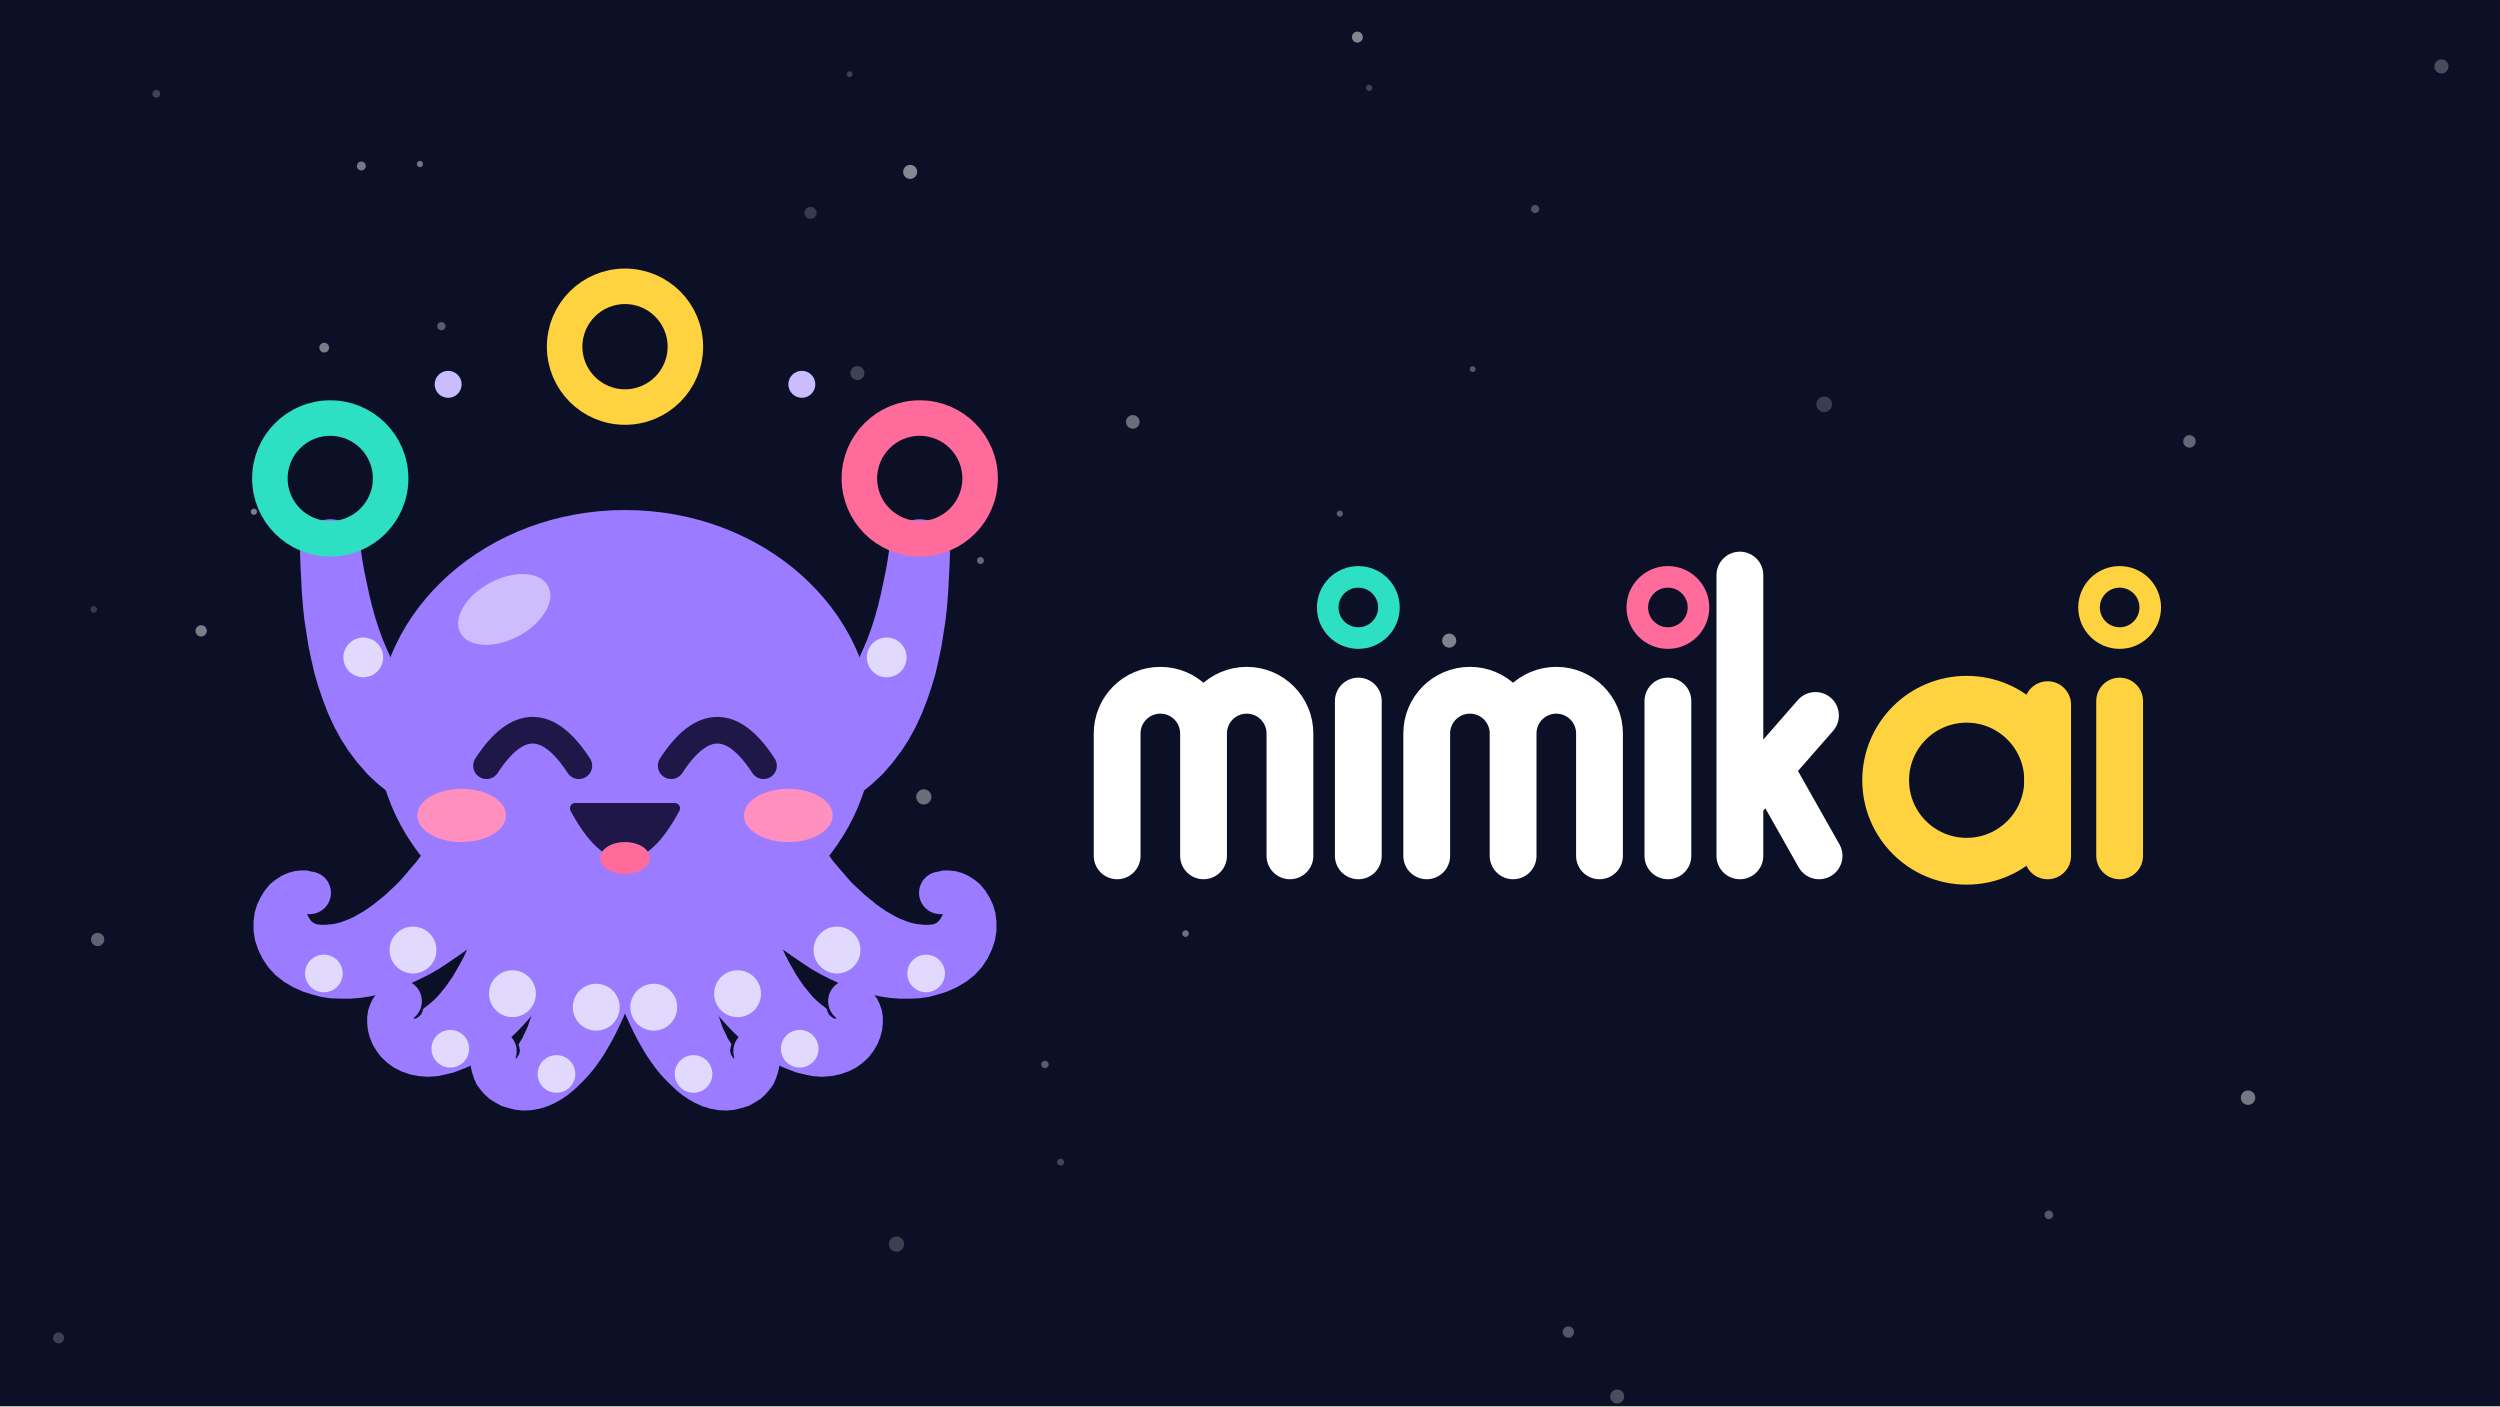
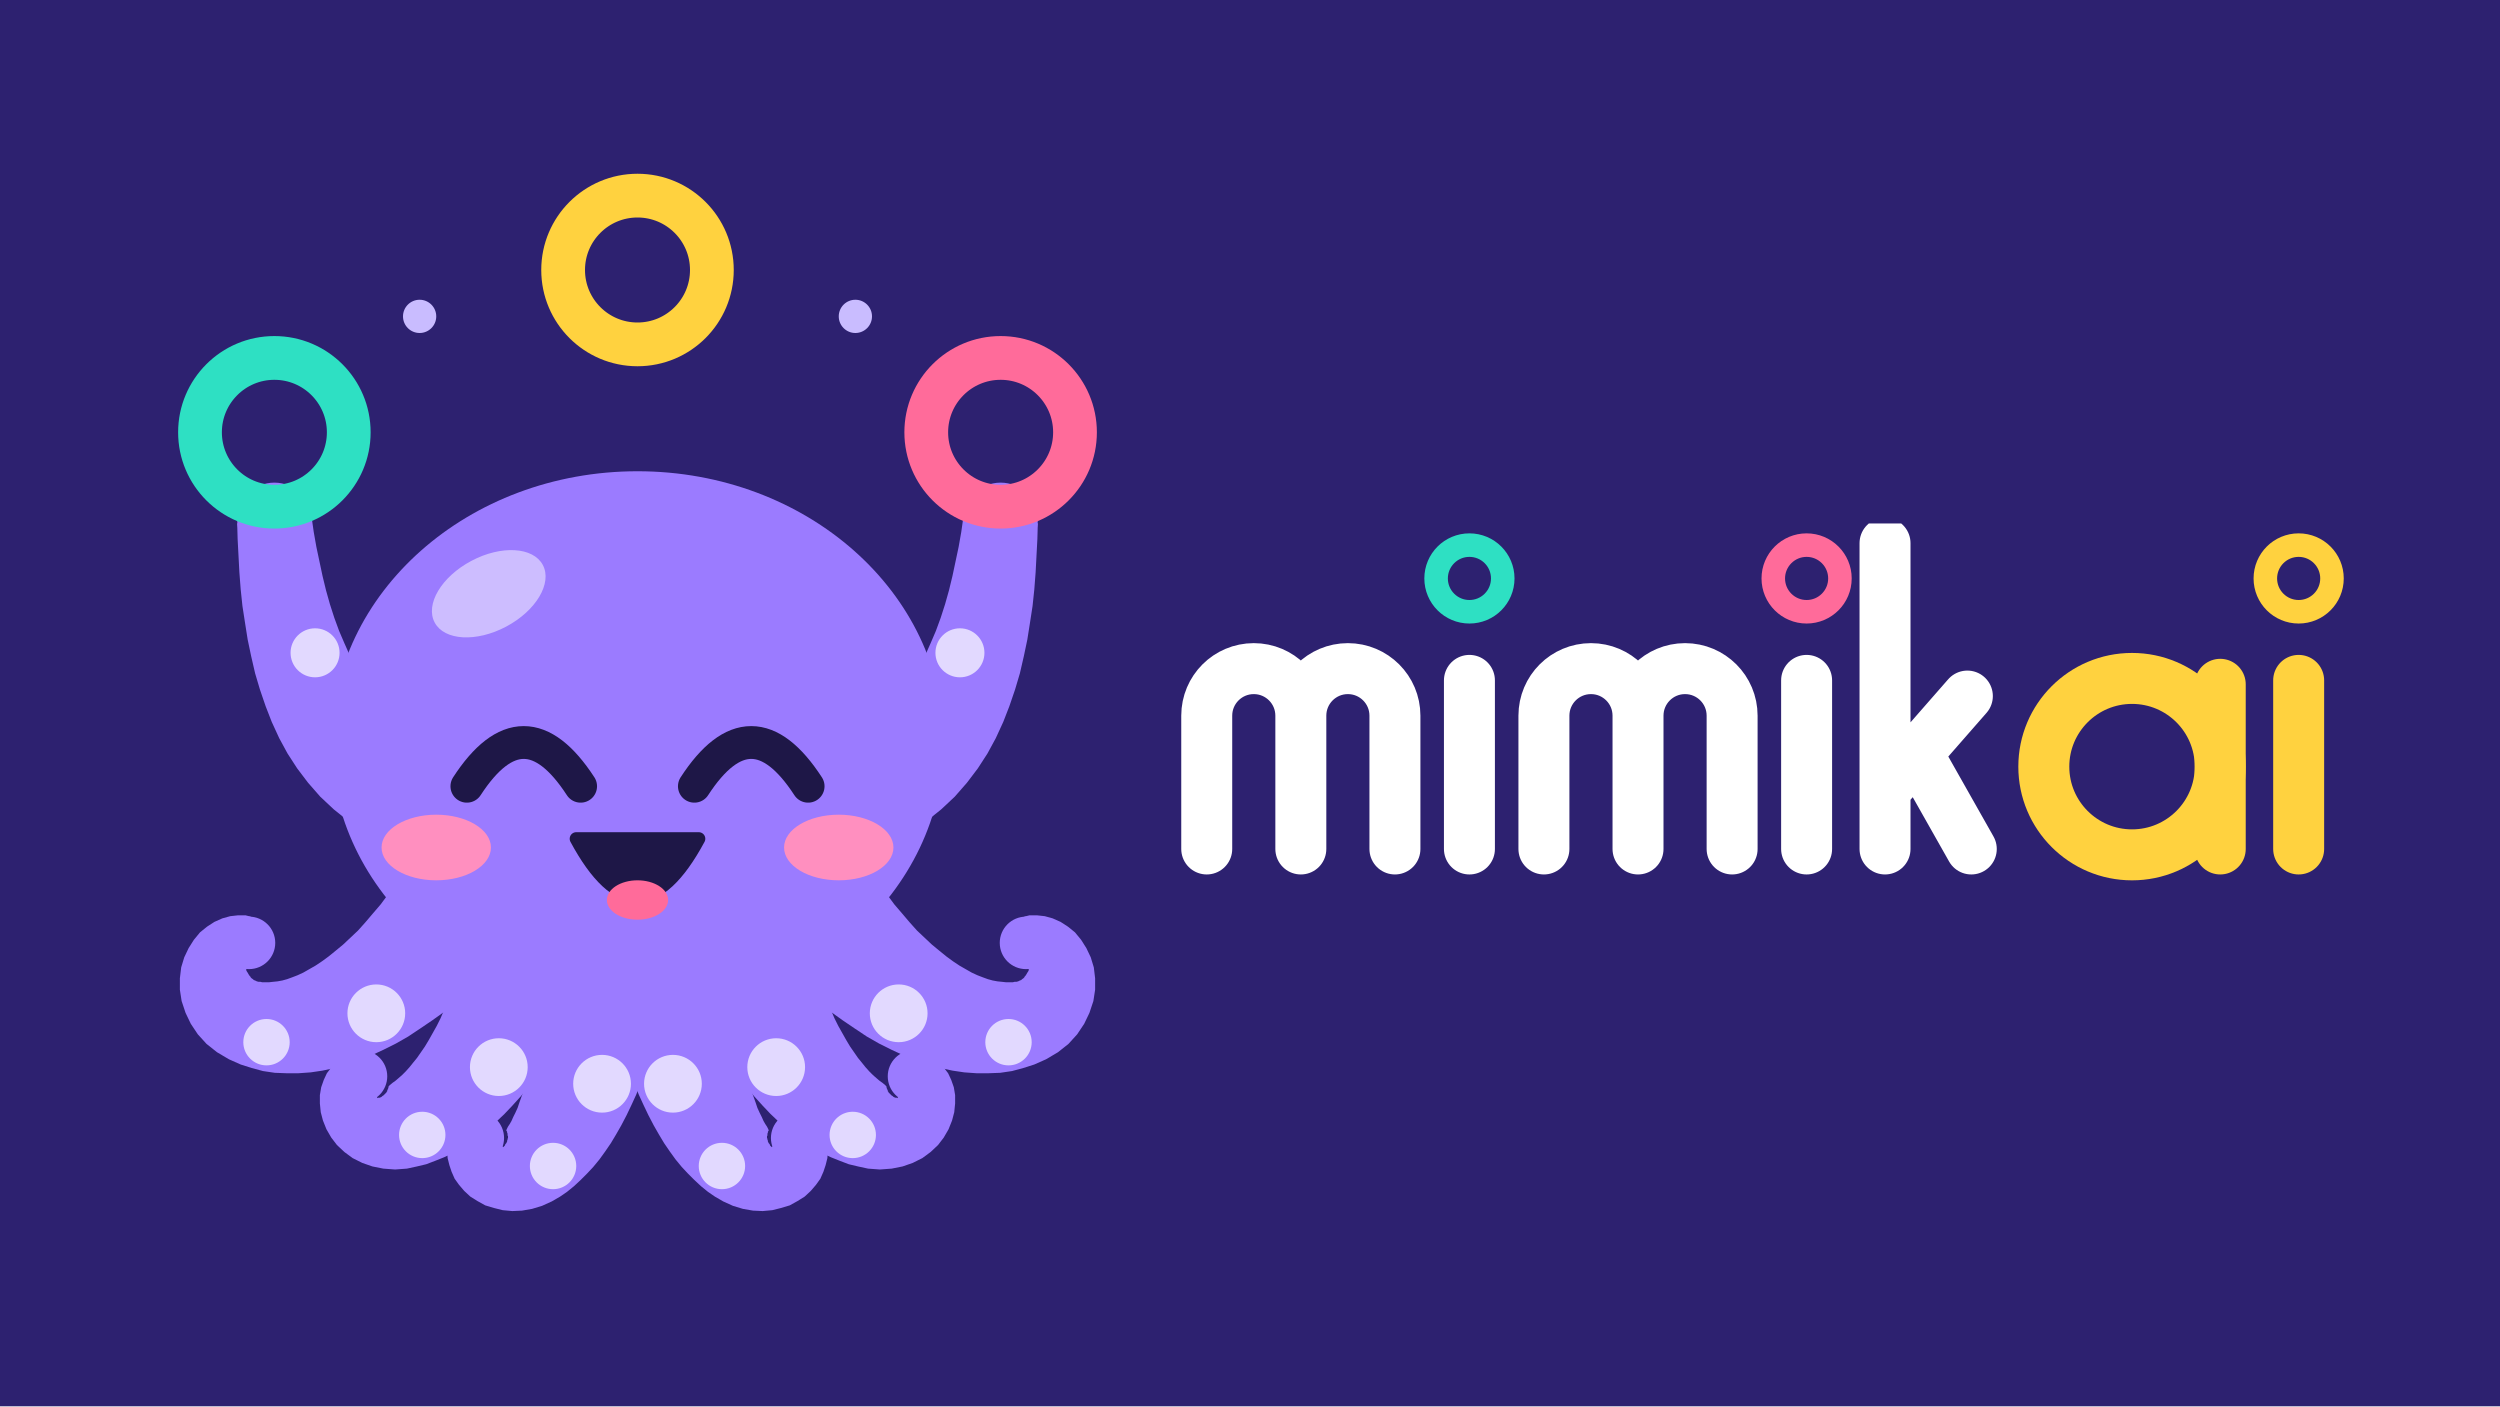
- <svg xmlns="http://www.w3.org/2000/svg" viewBox="0 0 1280 720" width="1280" height="720">
-   <rect width="1280" height="720" fill="#0B1026" />
-   <circle cx="415" cy="109" r="3.1" fill="#fff" opacity="0.18" />
-   <circle cx="686" cy="263" r="1.6" fill="#fff" opacity="0.33" />
-   <circle cx="48" cy="312" r="1.7" fill="#fff" opacity="0.18" />
-   <circle cx="543" cy="595" r="1.8" fill="#fff" opacity="0.23" />
-   <circle cx="803" cy="682" r="2.9" fill="#fff" opacity="0.29" />
-   <circle cx="1250" cy="34" r="3.6" fill="#fff" opacity="0.25" />
-   <circle cx="185" cy="85" r="2.3" fill="#fff" opacity="0.44" />
-   <circle cx="231" cy="419" r="3.1" fill="#fff" opacity="0.28" />
-   <circle cx="701" cy="45" r="1.6" fill="#fff" opacity="0.22" />
-   <circle cx="871" cy="308" r="2.3" fill="#fff" opacity="0.35" />
-   <circle cx="580" cy="216" r="3.5" fill="#fff" opacity="0.39" />
-   <circle cx="312" cy="414" r="2.8" fill="#fff" opacity="0.46" />
-   <circle cx="934" cy="207" r="4.0" fill="#fff" opacity="0.19" />
-   <circle cx="535" cy="545" r="1.9" fill="#fff" opacity="0.32" />
-   <circle cx="50" cy="481" r="3.4" fill="#fff" opacity="0.35" />
-   <circle cx="1121" cy="226" r="3.2" fill="#fff" opacity="0.36" />
-   <circle cx="742" cy="328" r="3.6" fill="#fff" opacity="0.48" />
-   <circle cx="607" cy="478" r="1.7" fill="#fff" opacity="0.40" />
-   <circle cx="828" cy="715" r="3.6" fill="#fff" opacity="0.25" />
-   <circle cx="494" cy="481" r="1.6" fill="#fff" opacity="0.31" />
-   <circle cx="215" cy="84" r="1.6" fill="#fff" opacity="0.42" />
-   <circle cx="166" cy="178" r="2.5" fill="#fff" opacity="0.45" />
-   <circle cx="103" cy="323" r="2.9" fill="#fff" opacity="0.46" />
-   <circle cx="1049" cy="622" r="2.2" fill="#fff" opacity="0.30" />
-   <circle cx="459" cy="637" r="3.9" fill="#fff" opacity="0.20" />
-   <circle cx="226" cy="167" r="2.1" fill="#fff" opacity="0.32" />
-   <circle cx="754" cy="189" r="1.5" fill="#fff" opacity="0.30" />
-   <circle cx="473" cy="408" r="3.9" fill="#fff" opacity="0.39" />
-   <circle cx="660" cy="445" r="3.2" fill="#fff" opacity="0.17" />
-   <circle cx="1151" cy="562" r="3.7" fill="#fff" opacity="0.43" />
-   <circle cx="502" cy="287" r="1.8" fill="#fff" opacity="0.37" />
-   <circle cx="80" cy="48" r="2.0" fill="#fff" opacity="0.21" />
-   <circle cx="435" cy="38" r="1.5" fill="#fff" opacity="0.20" />
-   <circle cx="130" cy="262" r="1.6" fill="#fff" opacity="0.46" />
-   <circle cx="786" cy="107" r="2.1" fill="#fff" opacity="0.27" />
-   <circle cx="466" cy="88" r="3.6" fill="#fff" opacity="0.50" />
-   <circle cx="596" cy="348" r="1.7" fill="#fff" opacity="0.19" />
-   <circle cx="439" cy="191" r="3.6" fill="#fff" opacity="0.21" />
-   <circle cx="30" cy="685" r="2.8" fill="#fff" opacity="0.20" />
-   <circle cx="695" cy="19" r="2.8" fill="#fff" opacity="0.49" />
-   <svg overflow="visible" x="120" y="130" width="400" height="455" viewBox="18 6 220 250">
+ <svg xmlns="http://www.w3.org/2000/svg" viewBox="0 0 1600 900" width="1600" height="900" role="img" aria-label="Mimikai TV banner">
+   <rect width="1600" height="900" fill="#2D2170" />
+   <svg x="100" y="100" width="616" height="700" viewBox="18 6 220 250">
    <path d="M78 176 C88 202 168 202 178 176 Z" fill="#9B7BFF" />
    <path d="M72.9 172.0 L71.0 174.7 L69.3 177.0 L67.5 179.1 L65.8 181.1 L64.1 183.0 L62.4 184.6 L60.7 186.2 L59.0 187.6 L57.4 188.9 L55.9 190.0 L54.4 191.0 L53.0 191.8 L51.6 192.6 L50.3 193.2 L49.0 193.7 L47.9 194.1 L46.8 194.4 L45.7 194.6 L44.7 194.7 L43.8 194.8 L42.9 194.8 L42.2 194.8 L41.8 194.7 L41.4 194.7 L41.0 194.6 L40.6 194.4 L40.3 194.3 L40.1 194.1 L39.8 193.9 L39.6 193.7 L39.5 193.5 L39.3 193.3 L39.2 193.1 L39.1 193.0 L39.0 192.8 L38.9 192.6 L38.8 192.5 L38.7 192.3 L38.6 192.2 L38.6 192.0 L38.5 191.9 L38.8 191.7 L39.6 179.8 L38.4 179.5 L36.7 179.5 L34.9 179.7 L33.1 180.2 L31.3 181.0 L29.6 182.1 L28.0 183.4 L26.6 185.1 L25.4 187.0 L24.4 189.1 L23.7 191.4 L23.4 193.9 L23.4 196.5 L23.8 199.1 L24.7 201.8 L25.9 204.3 L27.5 206.7 L29.5 208.9 L31.9 210.8 L34.6 212.4 L37.3 213.6 L39.8 214.4 L42.4 215.1 L45.1 215.5 L47.8 215.6 L50.5 215.6 L53.3 215.4 L56.0 215.0 L58.8 214.4 L61.6 213.6 L64.4 212.6 L67.2 211.5 L70.0 210.2 L72.8 208.8 L75.6 207.2 L78.3 205.4 L81.1 203.5 L83.9 201.5 L86.7 199.3 L89.5 196.9 L92.4 194.4 L95.1 192.0 Z" fill="#9B7BFF" />
    <path d="M33.2 185.8 a6.0 6.0 0 1 0 12.0 0 a6.0 6.0 0 1 0 -12.0 0 Z" fill="#9B7BFF" />
    <path d="M87.8 187.0 L87.3 189.9 L86.7 192.3 L86.1 194.7 L85.4 196.9 L84.6 199.1 L83.8 201.1 L83.0 203.0 L82.1 204.8 L81.2 206.4 L80.3 208.0 L79.4 209.5 L78.5 210.8 L77.6 212.1 L76.7 213.2 L75.9 214.2 L75.0 215.2 L74.2 216.0 L73.4 216.7 L72.7 217.3 L72.0 217.8 L71.4 218.3 L71.1 218.6 L71.1 218.8 L71.0 219.0 L71.0 219.2 L70.9 219.3 L70.8 219.5 L70.8 219.7 L70.7 219.8 L70.6 220.0 L70.5 220.1 L70.3 220.3 L70.2 220.4 L70.0 220.6 L69.9 220.7 L69.7 220.8 L69.5 221.0 L69.3 221.1 L69.0 221.2 L68.7 221.2 L68.5 221.3 L68.5 221.1 L61.1 211.6 L60.2 212.1 L59.0 213.1 L58.0 214.3 L57.0 215.6 L56.3 217.1 L55.7 218.8 L55.4 220.6 L55.4 222.5 L55.6 224.5 L56.1 226.4 L56.9 228.4 L58.0 230.3 L59.3 232.0 L61.0 233.6 L62.9 235.0 L65.1 236.1 L67.4 236.9 L69.9 237.4 L72.6 237.6 L75.3 237.4 L77.6 236.9 L79.7 236.4 L81.8 235.6 L83.8 234.8 L85.9 233.8 L87.9 232.6 L89.9 231.3 L91.8 229.9 L93.8 228.4 L95.7 226.7 L97.6 224.9 L99.4 223.0 L101.3 220.9 L103.1 218.7 L104.9 216.4 L106.6 214.0 L108.3 211.4 L109.9 208.7 L111.5 205.9 L113.1 203.0 L114.6 199.9 L116.2 197.0 Z" fill="#9B7BFF" />
    <path d="M58.8 216.3 a6.0 6.0 0 1 0 12.0 0 a6.0 6.0 0 1 0 -12.0 0 Z" fill="#9B7BFF" />
    <path d="M105.1 194.2 L105.2 197.0 L105.2 199.5 L105.1 201.9 L104.9 204.2 L104.7 206.5 L104.4 208.6 L104.1 210.7 L103.7 212.7 L103.3 214.5 L102.9 216.3 L102.5 217.9 L102.0 219.5 L101.5 220.9 L101.0 222.3 L100.6 223.5 L100.1 224.6 L99.6 225.6 L99.2 226.5 L98.8 227.2 L98.4 227.8 L98.1 228.4 L98.0 228.7 L98.1 228.8 L98.2 229.0 L98.2 229.2 L98.3 229.4 L98.3 229.6 L98.3 229.8 L98.4 230.0 L98.4 230.2 L98.4 230.4 L98.3 230.6 L98.3 230.8 L98.2 231.0 L98.2 231.2 L98.1 231.4 L98.0 231.6 L97.8 231.8 L97.7 232.1 L97.5 232.3 L97.3 232.5 L97.1 232.3 L85.8 228.5 L85.3 229.3 L84.9 230.6 L84.6 232.0 L84.5 233.5 L84.6 235.0 L85.0 236.6 L85.5 238.1 L86.2 239.7 L87.2 241.1 L88.4 242.5 L89.8 243.8 L91.4 244.8 L93.2 245.8 L95.2 246.4 L97.2 246.9 L99.4 247.1 L101.6 247.0 L103.9 246.6 L106.2 245.9 L108.4 244.9 L110.3 243.8 L111.9 242.7 L113.5 241.4 L115.0 240.0 L116.5 238.5 L117.9 237.0 L119.3 235.3 L120.6 233.5 L121.9 231.6 L123.1 229.6 L124.3 227.5 L125.5 225.2 L126.6 222.9 L127.7 220.5 L128.7 218.0 L129.7 215.4 L130.7 212.7 L131.6 209.9 L132.4 207.0 L133.3 203.9 L134.1 200.8 L134.9 197.8 Z" fill="#9B7BFF" />
    <path d="M85.5 230.4 a6.0 6.0 0 1 0 12.0 0 a6.0 6.0 0 1 0 -12.0 0 Z" fill="#9B7BFF" />
    <path d="M121.1 197.8 L121.9 200.8 L122.7 203.9 L123.6 207.0 L124.4 209.9 L125.3 212.7 L126.3 215.4 L127.3 218.0 L128.3 220.5 L129.4 222.9 L130.5 225.2 L131.7 227.5 L132.9 229.6 L134.1 231.6 L135.4 233.5 L136.7 235.3 L138.1 237.0 L139.5 238.5 L141.0 240.0 L142.5 241.4 L144.1 242.7 L145.7 243.8 L147.6 244.9 L149.8 245.9 L152.1 246.6 L154.4 247.0 L156.6 247.1 L158.8 246.9 L160.8 246.4 L162.8 245.8 L164.6 244.8 L166.2 243.8 L167.6 242.5 L168.8 241.1 L169.8 239.7 L170.5 238.1 L171.0 236.6 L171.4 235.0 L171.5 233.5 L171.4 232.0 L171.1 230.6 L170.7 229.3 L170.2 228.5 L158.9 232.3 L158.7 232.5 L158.5 232.3 L158.3 232.1 L158.2 231.8 L158.0 231.6 L157.9 231.4 L157.8 231.2 L157.8 231.0 L157.7 230.8 L157.7 230.6 L157.6 230.4 L157.6 230.2 L157.6 230.0 L157.7 229.8 L157.7 229.6 L157.7 229.4 L157.8 229.2 L157.8 229.0 L157.9 228.8 L158.0 228.7 L157.9 228.4 L157.6 227.8 L157.2 227.2 L156.8 226.5 L156.4 225.6 L155.9 224.6 L155.4 223.5 L155.0 222.3 L154.5 220.9 L154.0 219.5 L153.5 217.9 L153.1 216.3 L152.7 214.5 L152.3 212.7 L151.9 210.7 L151.6 208.6 L151.3 206.5 L151.1 204.2 L150.9 201.9 L150.8 199.5 L150.8 197.0 L150.9 194.2 Z" fill="#9B7BFF" />
    <path d="M158.5 230.4 a6.0 6.0 0 1 0 12.0 0 a6.0 6.0 0 1 0 -12.0 0 Z" fill="#9B7BFF" />
    <path d="M139.8 197.0 L141.4 199.9 L142.9 203.0 L144.5 205.9 L146.1 208.7 L147.7 211.4 L149.4 214.0 L151.1 216.4 L152.9 218.7 L154.7 220.9 L156.6 223.0 L158.4 224.9 L160.3 226.7 L162.2 228.4 L164.2 229.9 L166.1 231.3 L168.1 232.6 L170.1 233.8 L172.2 234.8 L174.2 235.6 L176.3 236.4 L178.4 236.9 L180.7 237.4 L183.4 237.6 L186.1 237.4 L188.6 236.9 L190.9 236.1 L193.1 235.0 L195.0 233.6 L196.7 232.0 L198.0 230.3 L199.1 228.4 L199.9 226.4 L200.4 224.5 L200.6 222.5 L200.6 220.6 L200.3 218.8 L199.7 217.1 L199.0 215.6 L198.0 214.3 L197.0 213.1 L195.8 212.1 L194.9 211.6 L187.5 221.1 L187.5 221.3 L187.3 221.2 L187.0 221.2 L186.7 221.1 L186.5 221.0 L186.3 220.8 L186.1 220.7 L186.0 220.6 L185.8 220.4 L185.7 220.3 L185.5 220.1 L185.4 220.0 L185.3 219.8 L185.2 219.7 L185.2 219.5 L185.1 219.3 L185.0 219.2 L185.0 219.0 L184.9 218.8 L184.9 218.6 L184.6 218.3 L184.0 217.8 L183.3 217.3 L182.6 216.7 L181.8 216.0 L181.0 215.2 L180.1 214.2 L179.3 213.2 L178.4 212.1 L177.5 210.8 L176.6 209.5 L175.7 208.0 L174.8 206.4 L173.9 204.8 L173.0 203.0 L172.2 201.1 L171.4 199.1 L170.6 196.9 L169.9 194.7 L169.3 192.3 L168.7 189.9 L168.2 187.0 Z" fill="#9B7BFF" />
    <path d="M185.2 216.3 a6.0 6.0 0 1 0 12.0 0 a6.0 6.0 0 1 0 -12.0 0 Z" fill="#9B7BFF" />
    <path d="M160.9 192.0 L163.6 194.4 L166.5 196.9 L169.3 199.3 L172.1 201.5 L174.9 203.5 L177.7 205.4 L180.4 207.2 L183.2 208.8 L186.0 210.2 L188.8 211.5 L191.6 212.6 L194.4 213.6 L197.2 214.4 L200.0 215.0 L202.7 215.4 L205.5 215.6 L208.2 215.6 L210.9 215.5 L213.6 215.1 L216.2 214.4 L218.7 213.6 L221.4 212.4 L224.1 210.8 L226.5 208.9 L228.5 206.7 L230.1 204.3 L231.3 201.8 L232.2 199.1 L232.6 196.5 L232.6 193.9 L232.3 191.4 L231.6 189.1 L230.6 187.0 L229.4 185.1 L228.0 183.4 L226.4 182.1 L224.7 181.0 L222.9 180.2 L221.1 179.7 L219.3 179.5 L217.6 179.5 L216.4 179.8 L217.2 191.7 L217.5 191.9 L217.4 192.0 L217.4 192.2 L217.3 192.3 L217.2 192.5 L217.1 192.6 L217.0 192.8 L216.9 193.0 L216.8 193.1 L216.7 193.3 L216.5 193.5 L216.4 193.7 L216.2 193.9 L215.9 194.1 L215.7 194.3 L215.4 194.4 L215.0 194.6 L214.6 194.7 L214.2 194.7 L213.8 194.8 L213.1 194.8 L212.2 194.8 L211.3 194.7 L210.3 194.6 L209.2 194.4 L208.1 194.1 L207.0 193.7 L205.7 193.2 L204.4 192.6 L203.0 191.8 L201.6 191.0 L200.1 190.0 L198.6 188.9 L197.0 187.6 L195.3 186.2 L193.6 184.6 L191.9 183.0 L190.2 181.1 L188.5 179.1 L186.7 177.0 L185.0 174.7 L183.1 172.0 Z" fill="#9B7BFF" />
    <path d="M210.8 185.8 a6.0 6.0 0 1 0 12.0 0 a6.0 6.0 0 1 0 -12.0 0 Z" fill="#9B7BFF" />
    <path d="M82.3 135.6 L79.7 135.4 L77.9 135.1 L76.1 134.6 L74.4 133.9 L72.8 132.9 L71.1 131.8 L69.5 130.4 L68.0 128.8 L66.4 126.9 L64.9 124.8 L63.5 122.5 L62.2 120.0 L61.0 117.3 L59.8 114.5 L58.7 111.5 L57.7 108.4 L56.8 105.2 L56.0 101.9 L55.3 98.6 L54.6 95.3 L54.0 91.9 L53.5 88.4 L36.5 89.9 L36.6 93.5 L36.8 97.3 L37.0 101.1 L37.3 105.0 L37.7 108.8 L38.3 112.7 L38.9 116.5 L39.7 120.3 L40.6 124.2 L41.7 127.9 L43.0 131.7 L44.4 135.3 L46.1 139.0 L48.0 142.5 L50.2 145.9 L52.7 149.2 L55.5 152.4 L58.6 155.3 L62.1 158.1 L65.9 160.5 L70.0 162.7 L73.7 164.4 Z" fill="#9B7BFF" />
    <path d="M36.5 89.1 a8.5 8.5 0 1 0 17.0 0 a8.5 8.5 0 1 0 -17.0 0 Z" fill="#9B7BFF" />
    <path d="M182.3 164.4 L186.0 162.7 L190.1 160.5 L193.9 158.1 L197.4 155.3 L200.5 152.4 L203.3 149.2 L205.8 145.9 L208.0 142.5 L209.9 139.0 L211.6 135.3 L213.0 131.7 L214.3 127.9 L215.4 124.2 L216.3 120.3 L217.1 116.5 L217.7 112.7 L218.3 108.8 L218.7 105.0 L219.0 101.1 L219.2 97.3 L219.4 93.5 L219.5 89.9 L202.5 88.4 L202.0 91.9 L201.4 95.3 L200.7 98.6 L200.0 101.9 L199.2 105.2 L198.3 108.4 L197.3 111.5 L196.2 114.5 L195.0 117.3 L193.8 120.0 L192.5 122.5 L191.1 124.8 L189.6 126.9 L188.0 128.8 L186.5 130.4 L184.9 131.8 L183.2 132.9 L181.6 133.9 L179.9 134.6 L178.1 135.1 L176.3 135.4 L173.7 135.6 Z" fill="#9B7BFF" />
    <path d="M202.5 89.1 a8.5 8.5 0 1 0 17.0 0 a8.5 8.5 0 1 0 -17.0 0 Z" fill="#9B7BFF" />
    <circle cx="68.3" cy="201.9" r="6.6" fill="#E2D9FF" />
    <circle cx="43.2" cy="208.5" r="5.3" fill="#E2D9FF" />
    <circle cx="96.3" cy="214.2" r="6.6" fill="#E2D9FF" />
    <circle cx="78.8" cy="229.7" r="5.3" fill="#E2D9FF" />
    <circle cx="119.9" cy="218.0" r="6.6" fill="#E2D9FF" />
    <circle cx="108.7" cy="236.8" r="5.3" fill="#E2D9FF" />
    <circle cx="136.1" cy="218.0" r="6.6" fill="#E2D9FF" />
    <circle cx="147.3" cy="236.8" r="5.3" fill="#E2D9FF" />
    <circle cx="159.7" cy="214.2" r="6.6" fill="#E2D9FF" />
    <circle cx="177.2" cy="229.7" r="5.3" fill="#E2D9FF" />
    <circle cx="187.7" cy="201.9" r="6.6" fill="#E2D9FF" />
    <circle cx="212.8" cy="208.5" r="5.3" fill="#E2D9FF" />
    <circle cx="54.3" cy="119.5" r="5.6" fill="#E2D9FF" />
    <circle cx="201.7" cy="119.5" r="5.6" fill="#E2D9FF" />
    <ellipse cx="128" cy="140" rx="70" ry="62" fill="#9B7BFF" />
    <ellipse cx="94" cy="106" rx="14" ry="8.5" transform="rotate(-28 94 106)" fill="#FFFFFF" opacity="0.5" />
    <ellipse cx="82" cy="164" rx="12.5" ry="7.5" fill="#FF8FBF" />
    <ellipse cx="174" cy="164" rx="12.5" ry="7.5" fill="#FF8FBF" />
    <path d="M89 150 Q102 130 115 150" fill="none" stroke="#1E1747" stroke-width="7.5" stroke-linecap="round" />
    <path d="M141 150 Q154 130 167 150" fill="none" stroke="#1E1747" stroke-width="7.5" stroke-linecap="round" />
    <path d="M114 162 Q128 188 142 162 Z" fill="#1E1747" stroke="#1E1747" stroke-width="3" stroke-linejoin="round" />
    <ellipse cx="128" cy="176" rx="7" ry="4.5" fill="#FF6B9A" />
    <circle cx="78.2" cy="42.6" r="3.8" fill="#C9BCFF" />
    <circle cx="177.8" cy="42.6" r="3.8" fill="#C9BCFF" />
    <circle cx="45.0" cy="69.1" r="17" fill="none" stroke="#2EE0C3" stroke-width="10" />
    <circle cx="128.0" cy="32.0" r="17" fill="none" stroke="#FFD23F" stroke-width="10" />
    <circle cx="211.0" cy="69.1" r="17" fill="none" stroke="#FF6B9A" stroke-width="10" />
  </svg>
-   <svg overflow="visible" x="560" y="285" width="540" height="170" viewBox="17 30 586 184">
+   <svg x="756" y="335" width="744" height="231" viewBox="17 30 593 184">
    <path d="M30 196 V128 A24 24 0 0 1 78 128 V196 M78 128 A24 24 0 0 1 126 128 V196 M164 196 V110 M202 196 V128 A24 24 0 0 1 250 128 V196 M250 128 A24 24 0 0 1 298 128 V196 M336 196 V110 M376 196 V40 M376 166 L418 118 M394 150 L420 196" fill="none" stroke="#FFFFFF" stroke-width="26" stroke-linecap="round" stroke-linejoin="round" />
    <circle cx="502" cy="154" r="45" fill="none" stroke="#FFD23F" stroke-width="26" />
    <path d="M547 112 V196 M587 196 V110" fill="none" stroke="#FFD23F" stroke-width="26" stroke-linecap="round" />
    <circle cx="164" cy="58" r="17" fill="none" stroke="#2EE0C3" stroke-width="12" />
    <circle cx="336" cy="58" r="17" fill="none" stroke="#FF6B9A" stroke-width="12" />
    <circle cx="587" cy="58" r="17" fill="none" stroke="#FFD23F" stroke-width="12" />
  </svg>
</svg>
